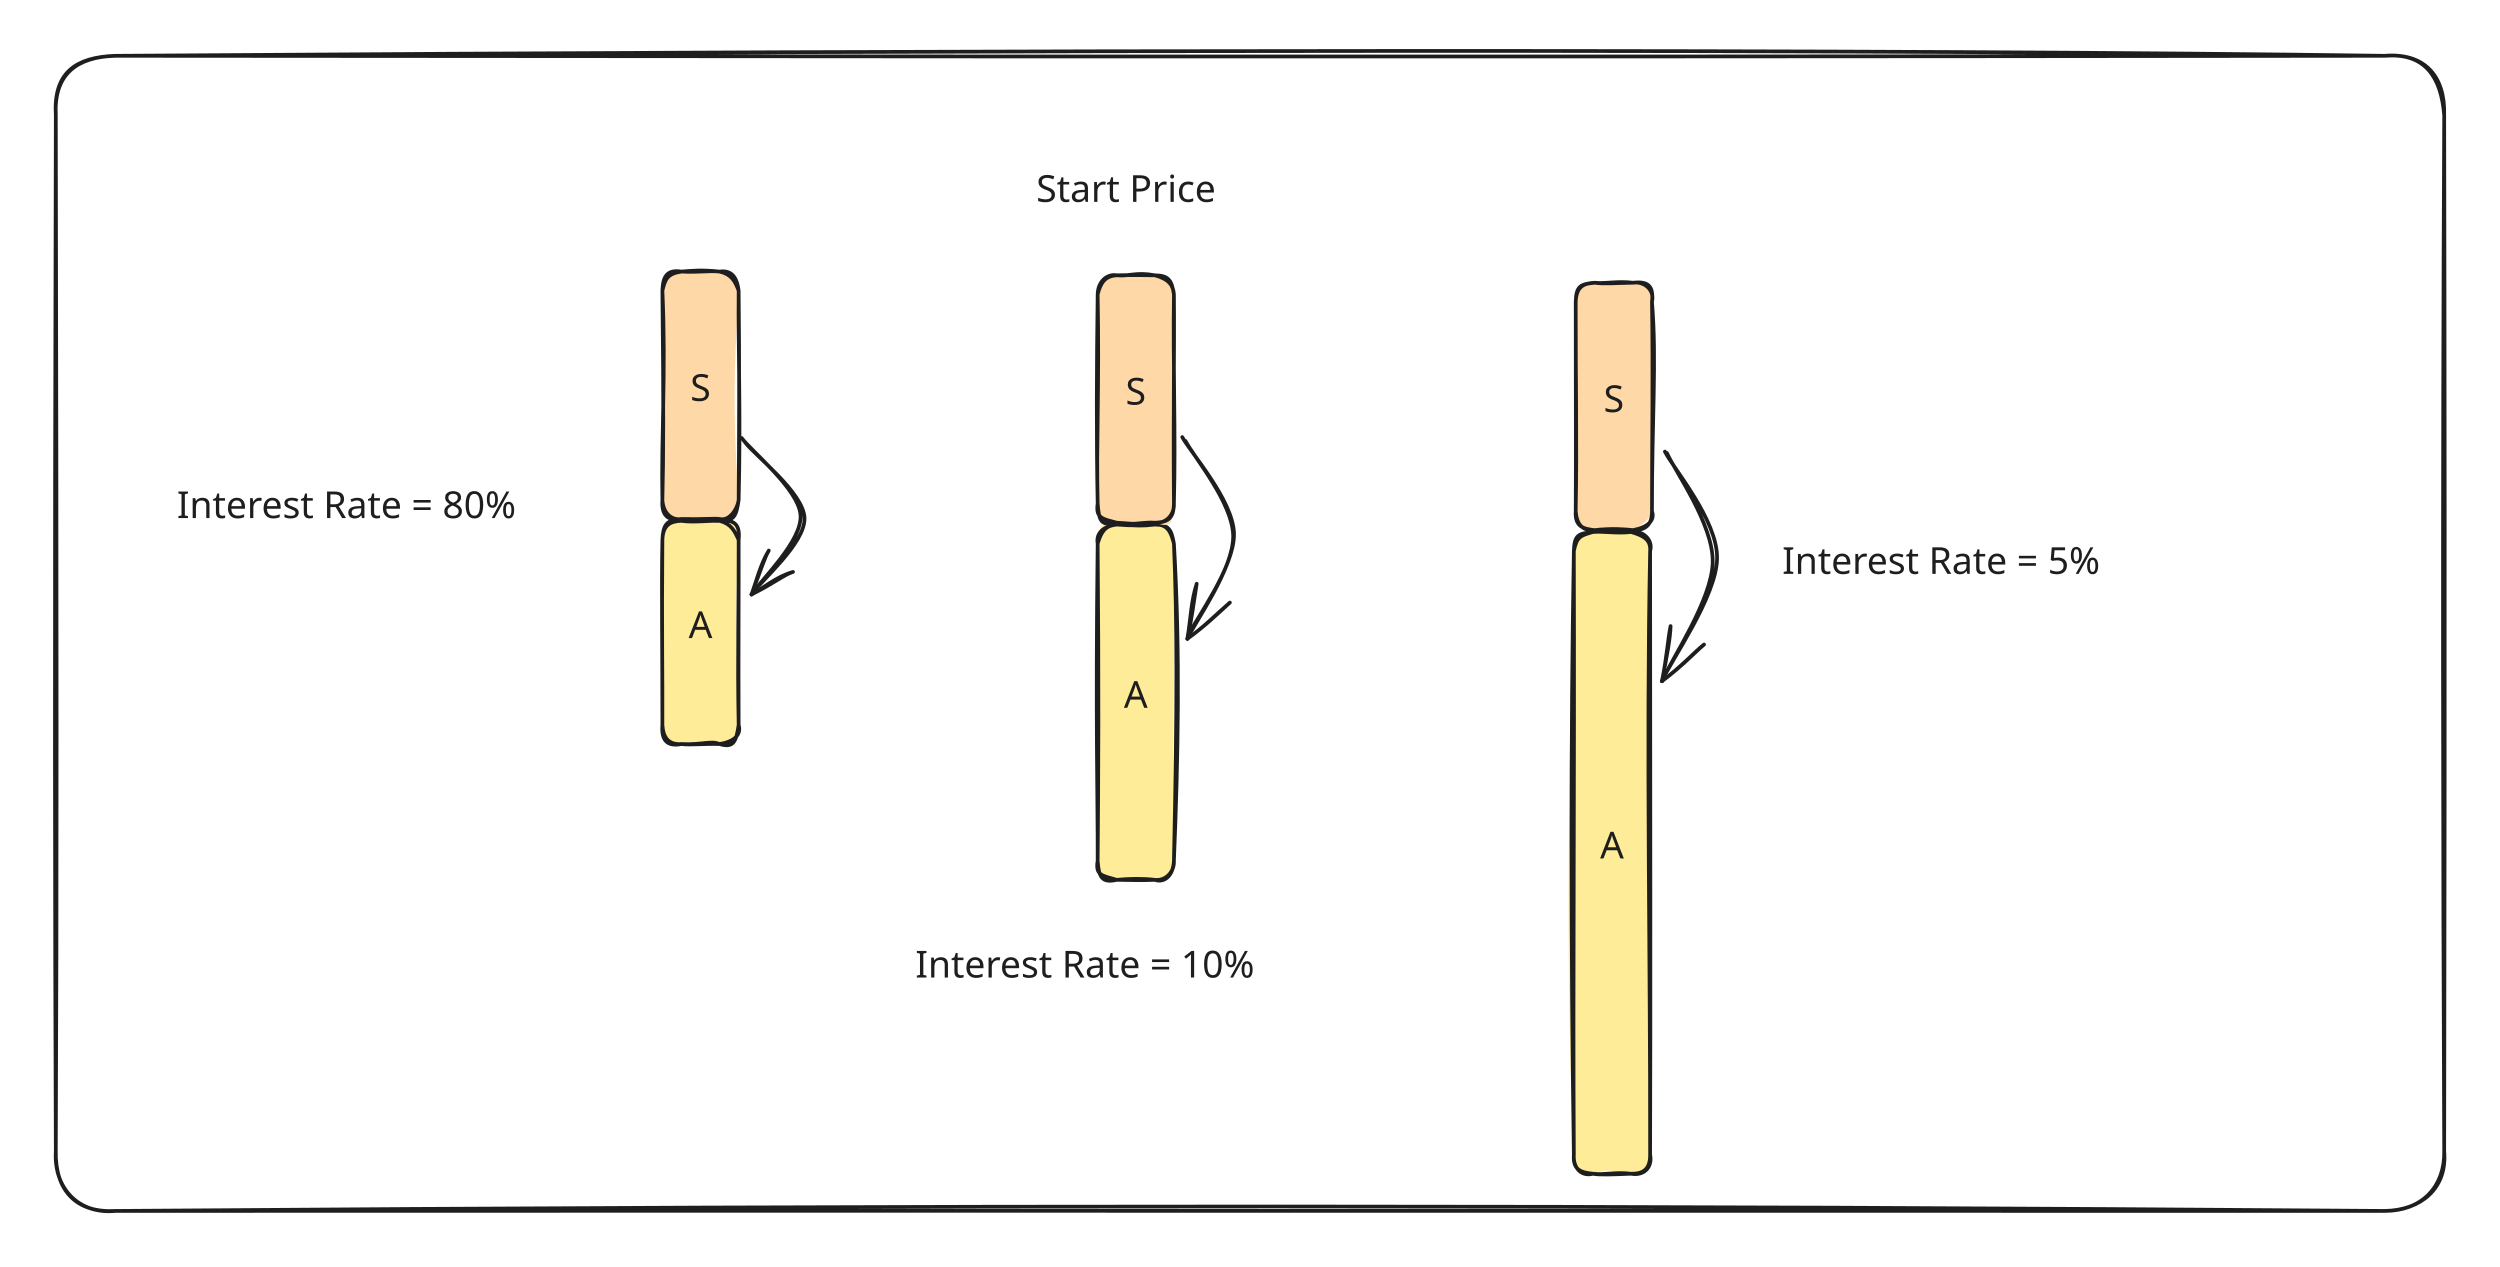
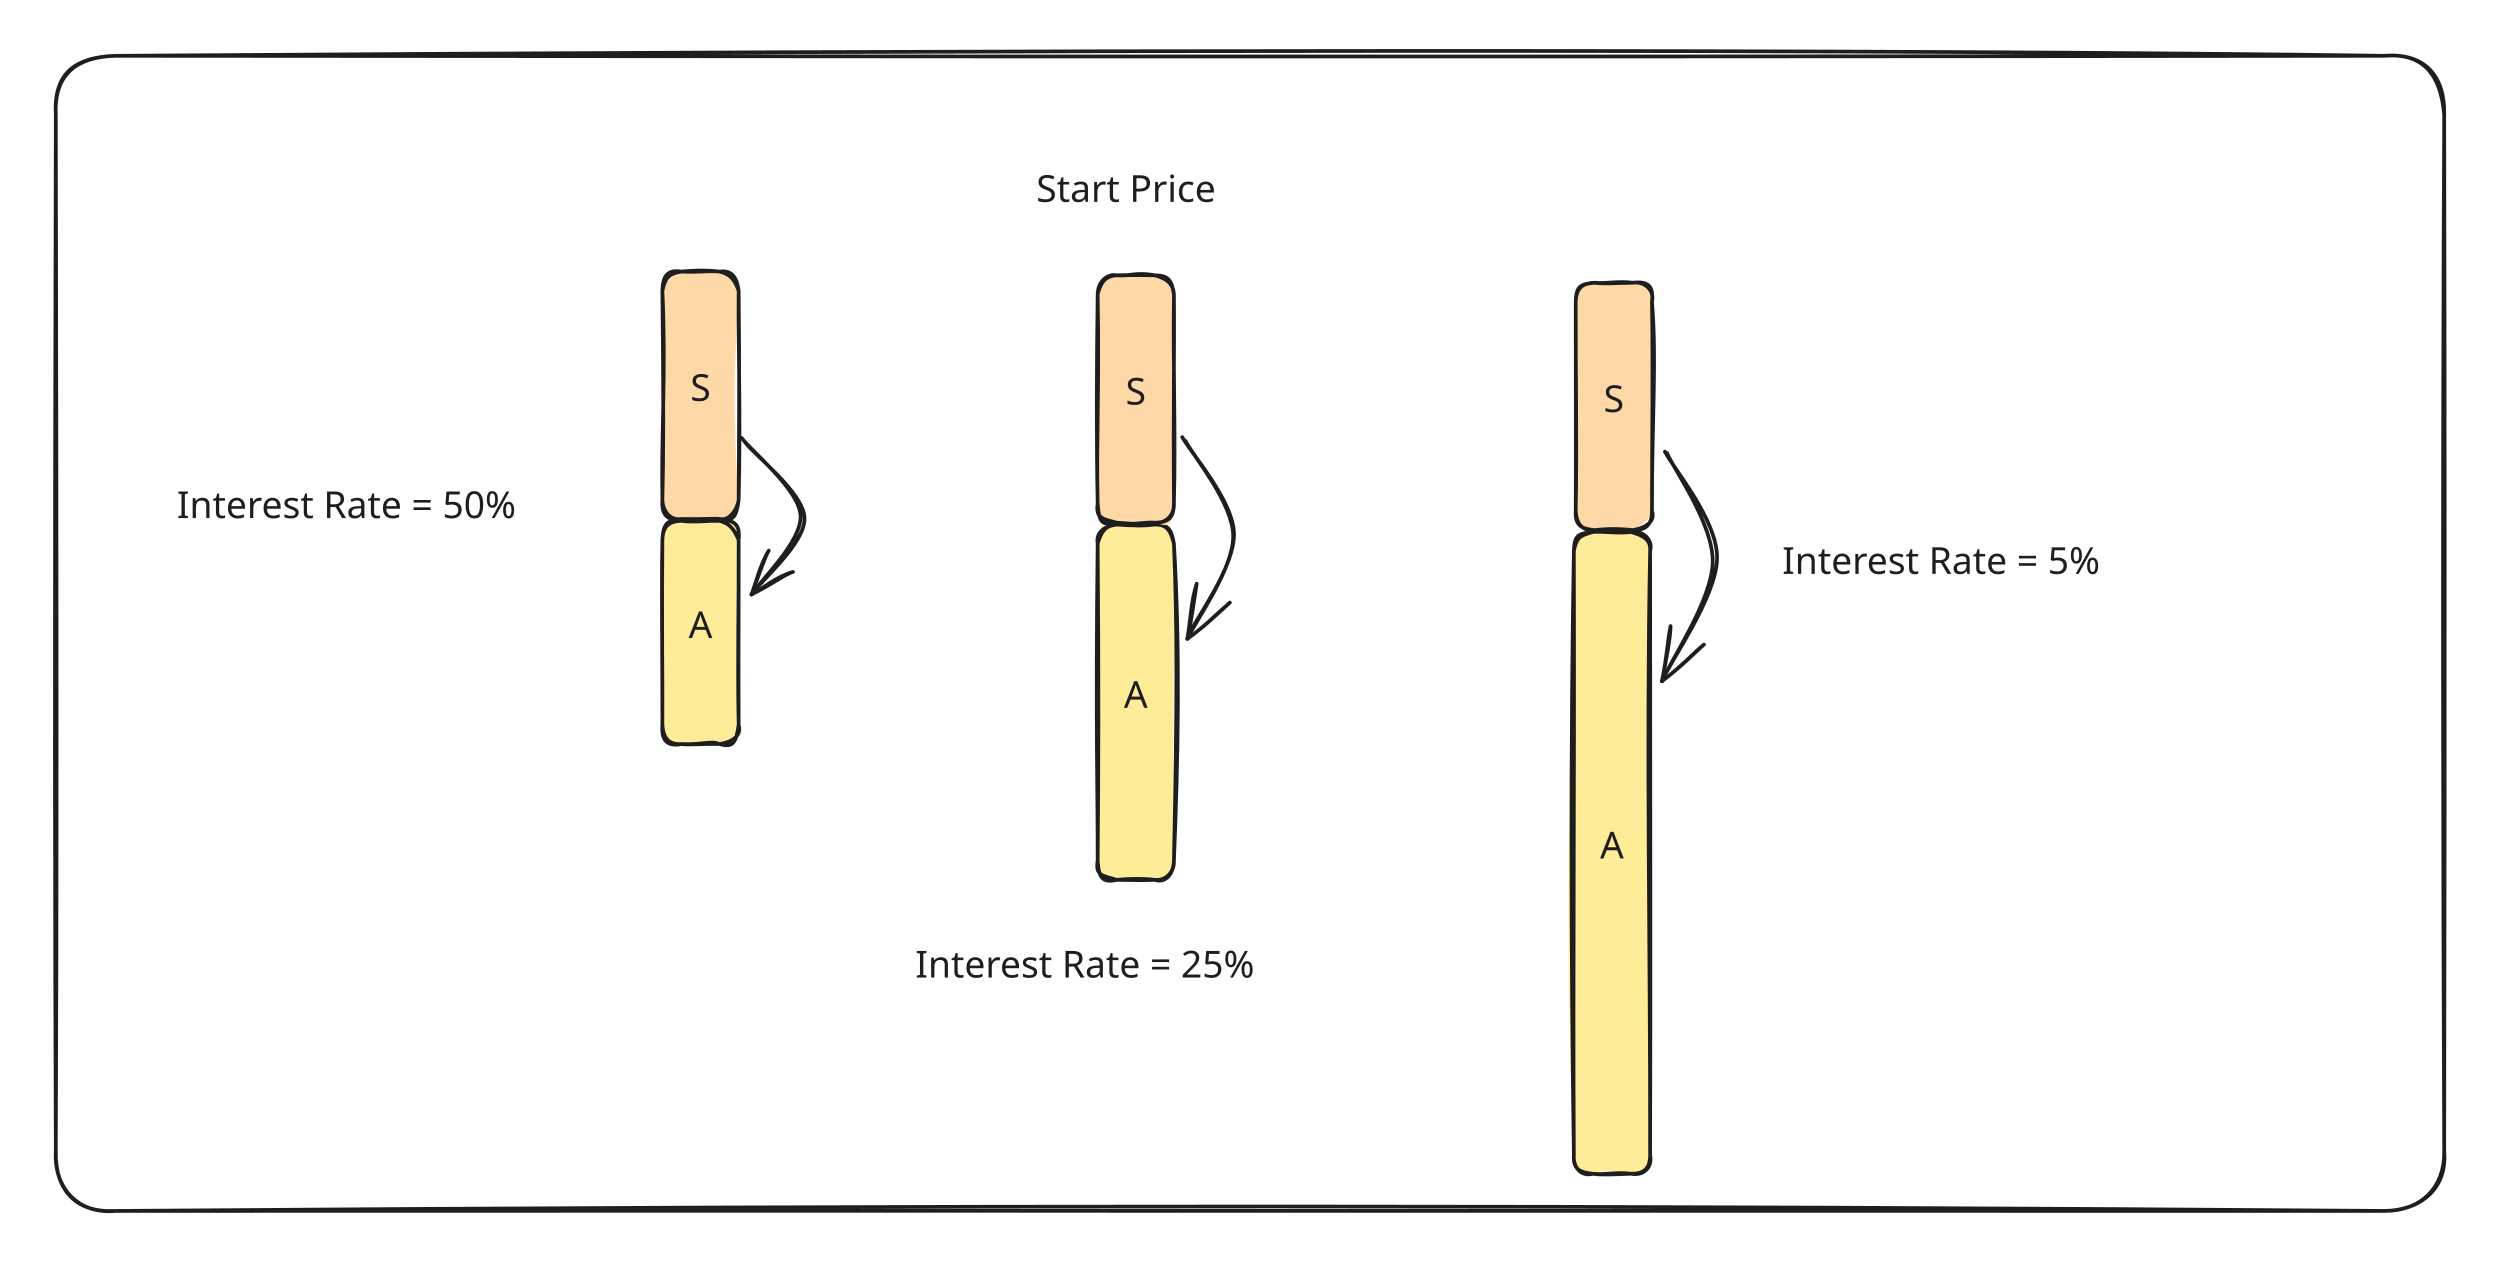
<svg xmlns="http://www.w3.org/2000/svg" version="1.1" viewBox="0 0 1344 681" width="2688" height="1362">
  
-   eyJ2ZXJzaW9uIjoiMSIsImVuY29kaW5nIjoiYnN0cmluZyIsImNvbXByZXNzZWQiOnRydWUsImVuY29kZWQiOiJ4nOVcXFtT4khcdTAwMTR+91dQbO3byPb9MlX7ICiKt1HRYXRry1xuXHUwMDEwIFx1MDAxMlx1MDAxMoZcdTAwMDRcdTAwMDW25r9vJypcdJeEIGTMjE7VjHQ69OmT853vXFw6899OLpd3x309/zmX10dccs00mlx1MDAwM+0p/8lcdTAwMWJ/1Fx1MDAwN45hW+pcdTAwMTLyPzv2cNDwZ3ZcXLfvfP7rL63fL7Rccrdu291Cw+4936abek+3XFxHTfxHfc7l/vP/XHUwMDBlLTTQXHUwMDFirma1Td2/wb9cdTAwMTSshVx1MDAxOZhcdTAwMWY9ty1/XVxiOSdcYlx1MDAxM8KmM1xmZ1+t5+pNdbmlmY5cdTAwMWVcXPGG8qPJV3FeuahcdTAwMWSfVmtcdTAwMTd87+Z79aRdXHKWbVx1MDAxOaZZdcemL5Zjq91cdTAwMDfXXHUwMDFjd2B39ZrRdDuvKlxijUfdNbCH7Y6lO9724XTU7mtccsNcdTAwMWR7YyDY3rNcdTAwMGU+54KRkfokXHUwMDEwKDAmpVx1MDAxNJBcdEkonl717sdcdTAwMTjPSVKyTXvgSfJcdTAwMDfUvT+BLHWt0W0rgaxmMKfV0lx1MDAxYlJcdTAwMDZznl72R1x1MDAwMmE7utHuuJ6sXHUwMDEyXHUwMDE2QPgntLTuq1x1MDAxY2KBXHUwMDA14FxmXHUwMDA1T8RbsF9p+o//30DRXHUwMDAzradXvFusoWmGtWU1X7T1aiaBoeCXkVx1MDAxZsGOvPlcdTAwMDfzXHUwMDA2XHUwMDE2NrJcdTAwMTlDc/WRO91qyCqARi84LWKt3SxcdTAwMWV3+cl3SqmTn8778Wn51z7fLI5Ov12OXHUwMDFljlx1MDAwZvSJPSpcdTAwMTb1Rm3SuZ5d5XV9bTCwn0Lf+/JboJZhv6k9XHUwMDFiL+SIcoiB0jkk0+umYXXndWbajW5g7zshgVx1MDAxN4A2s/8wnlx1MDAwNYnEXHUwMDE4oZRJwUViiC1XZrYhhkmBXHUwMDAxXHUwMDBmYlxiMciomIFcdTAwMTiBLFx1MDAxNYhBXFyAUHqrXG6lXCJcdFx1MDAwNFqEXHUwMDFjolx1MDAwYlx1MDAxMFx1MDAxM5JhwFx1MDAwMVx1MDAxNJtDbObCXHUwMDAyluLMXHUwMDEyYEnXMctAKttyq8bEe1x1MDAwNlxizIyWtZ5hjmeeoW+vSoV7+ZmhPdNoe2abbyhR9cGMRbuGXCKt6YSe0WyGaaWh1tFcZktcdTAwMWZUkrCBPTDahqWZ14tiqFx1MDAxZOtHU79YXGI9prrm6N5V/1HFojGe9jidXHUwMDFmXHJBXHUwMDEySlx1MDAwNDBcdOxlXHUwMDE1Js87XHUwMDE31dM6169L1UvUPqnQs332mHFMxtKews2GmGxcbk0kpD2MV9BcdTAwMWXCXHUwMDFjXGLCQlx1MDAwMP5cdTAwMTVY7/BxNGpcdTAwMWWUT91vh8VcdTAwMWU8rJfLZ1x1MDAxYfxIrId4JMRcdTAwMDTnkmNcdTAwMGWT095ybWZcdTAwMWJimFx1MDAxNoDwaY9QhOUsxFx1MDAxME0nsoSoXHUwMDAwqU97hFx1MDAxM4jgXHUwMDEyxC2ynmRcdTAwMDJcdTAwMDBCP1x1MDAxMOdVU+K8XHUwMDE1VDDPedXtcl5cdTAwMTRcdTAwMTZcdJPzo1MsUqLUL1x1MDAwNVx1MDAwZVS3XG6Lk6bk8qAoR7R098Vt91x1MDAxYXdMr2VcdTAwMWKLXFzwOLojZE6S9bCoS72ht5ZgUcWggqtVlYljXHUwMDAylc9LXHUwMDAyRqScXHUwMDA2lVxigS3w3S9cdTAwMDNHV1x1MDAxYri5i4HR0COAaeotN1x1MDAwNpau3Y/C5IzQXHUwMDBiXHUwMDAwXFy2cOrhZ7imModHolx1MDAxMlx1MDAxNcJcdTAwMDBKXnTpPTbv+ePVU9uYtNxdXHUwMDEzlvaLw1a24VxiXHUwMDAxZ7FVXHUwMDE3PidKelVcdTAwMTdMXHUwMDE2c0DEXHUwMDE1XHUwMDFicrGNXHUwMDFj8CdcdTAwMDac182hM+ZXY1Z0TFTbI+ykj2tJXHUwMDAzzrF9f3avma2H3lx1MDAxMFx1MDAwZnojdFMuXHUwMDE5R1tcdTAwMGI4XHUwMDExUNpMO+DEXHUwMDFjRYFcblx1MDAxMoyJoJKTxKhars2Mo0qCuEKLTFx1MDAwN1VvLbQojiGMhFx1MDAxZclvz3JpXHUwMDE1WlYwwHtcdTAwMTZaXGJcdTAwMTbzo1NQcohcdTAwMTBW5po8XHUwMDBivC3x0vjyfnh/wE9cdTAwMWbHplx1MDAxMNqofZN1UPK40Fx1MDAxM4FN08BtVlogx1xuvoKTX6vBYJBiY6JJq0Q6t99cdTAwMGWPJ71OR7eywXzqeYdcbolplVpkZFx1MDAxM09cdTAwMTBFXHUwMDAzmIPkxczlysw4xiSKLbWkRHxvKrVQjoVyXHUwMDA0YHOEvZ321rXKXHKTu5Rob1x1MDAwNVx1MDAxYqRcXGuJpz1cdTAwMWHZX6CMe1xyhjXaXHUwMDBiN9ewq3UnhLjDif30WJelR3CfbURSXHUwMDExn9/BOUlS7KojsIr0oEBcdTAwMTJcdTAwMDGKfq3+wtnV9fjk3GWjO16/xfZcdTAwMWQ+QqfDpKR3eFmpXHUwMDFjnra7d7tf9CN4fTsu4yHeXn9BPXBcdTAwMTlcdTAwMDZbKumeiEz3XGJCXlx1MDAwYpclr6EsV2amIcZAXFyyh7ko0FRA9sZ0zzu7gij4SEXNtNK9XHUwMDE1fJDRdI/5foGtUYKxS075XHUwMDEw31x1MDAxOfyMsVx0KFx1MDAwZlx1MDAxZqjZyHgkXHUwMDFhz3tw41xuzDaTPYVcYlx1MDAwNlx0gVuIRH9cIu19LU2cc17WXHUwMDFmxjVcZlx1MDAxYupcdKNiPXGu91x1MDAxYtBcdTAwMWWSMFxuYVx1MDAxMqjMXHUwMDAyXHSQnPaWKzPTXGJjXHUwMDAwxqZ66USWb0r1VEwpXHUwMDA1XHUwMDAz4iOVONPK9VZwwTv11TmJPj0tJedcYlOZnO/6V7aN21x1MDAxY7lcdTAwMDe3XHUwMDE198vuvlE6ftKyjUZcdTAwMTXSxeV5MJ2+OkI4XHUwMDE03MZcIlx1MDAxMFx0qELh9406McNone7XZlxirHhA01x1MDAxZDd3pcTI/Z1cdTAwMTPgz5/bUo9cdTAwMTVgXHUwMDFiaHym5iVwpNFoxEBQhtc45Fx1MDAxMlx1MDAxZipkXHUwMDEyjCy0PZ9cZsVG4aY70Cynr1xylIkvQlx1MDAxMC/J+kLH3F/wp1JERT84nUY6Wlx1MDAxZGLG9qRcdTAwMTlcZiUra6DS8Y6MXHUwMDE0XHKraVjtWcFe3sVJwlg+jlx1MDAxYkNPyl1QXHUwMDAwTNFcdTAwMDVBKrqQUEJEXHUwMDE4XHLNa2t9b7dcdTAwMDVlvVx1MDAwMECBIaCEXHROXHUwMDE3tq9bzdVixSePIbFAXHUwMDAxMVx1MDAxNU5cdIpUWOmdXHUwMDE4XZSJr5bJ1Fx1MDAxY7dk93qGq7R/YVx1MDAxYpY7r2VfnXtcdTAwMWWkO7q2YFx1MDAwMmpP4Wvz2O973zibTVx1MDAwNL/lXHUwMDAyfPhcdTAwMWamv//7aenswKa9XHUwMDFmXHUwMDAyV82n4emCXHUwMDA003fC/67txXD0uVmEOVx1MDAwMoSscTgo/iBxJt2YYIFcdTAwMDLSdmMhTVx1MDAwNplzKIGa9kXVIGJcdTAwMTSk0lx1MDAxN93UkVx1MDAxMSjf1MxJ6Mjij7TOOjLEsYp1MFVhXHUwMDE3IVwiSMamLoNuyY3Fv1sy48Yg4ypM5ZxcdTAwMTJFRpRcdTAwMGK0IFx1MDAxNPu9/Fhg1N5cdTAwMGZd6cdgeLoy9G05Mlx1MDAxMvnaXHUwMDFixlKl8GyNSkV8lz6TflxmwpB38Vx1MDAxZJnEXHUwMDA1KVx1MDAwNKBQXHUwMDEyTMNJydbdWlx1MDAxMNiEXHUwMDFhYbhcdTAwMDCgWlpcdMCUy1xivXP46uWISlmJwNuoV2zdy3kt6zeVMVx1MDAxMnq5+GbyrJfDXHUwMDA0qYCIXHUwMDAwybCEXGaI0KzEgVFcIi9cdTAwMTd/sGtWKKiEgoxSilx1MDAxMVx1MDAwM1x1MDAxOFx1MDAwN8H4XHUwMDA3cXNyzrpX3b47XHUwMDEz7S2iY00vXHUwMDE4WVwi4pFcdTAwMWRcdTAwMTFcdTAwMDRcdTAwMTCQKr6WybNSx0G8fFF/QFx1MDAwZrJ+2Vx1MDAxYYpcdTAwMGJs3t5l21xycoRiSkSUbVawjSxcdTAwMTFBXFzwkipJoVxu3lx1MDAwNE9ULmJcdTAwMWNhSOE2Tr9tcDZH2cOb8tKtVIvge1eL4LarRVHAXHUwMDE0MOb9RKgsXHUwMDE24DVey9/fn9S+kr3iuHFtlI/qo31S7Fx1MDAxZWRcdTAwMWKYXHUwMDEwXG5cdTAwMTFXvE3ppShcdTAwMDRYQfhccklcdTAwMTVcYnHKl4QqS5DJMFS5XHUwMDA1f99Tc1x1MDAwMOGf10mZXHUwMDA3XHUwMDA2fWdg0i3jcsU5gkhsXHUwMDEyRjmVeI3/lebivmXVa1Lr3tyPtYPK5Ih/O874+TlcdTAwMTXCXHUwMDE1qFx1MDAwN03JVEhcdTAwMTI+LDj2XVdqmVx1MDAwM1xm/2clU0CyUP/itbVcIlx1MDAxMVZcdH4qqUKCw1x1MDAwM1E4XHUwMDE1ymtcdTAwMTPBwPpvXHUwMDFi7bxEinmt36+66iunoqmtXHUwMDE5zVx1MDAxN/xcdTAwMDZfk3809KdivHp3Xvbg2Zju7/XHzo//XHUwMDAx+m9cdTAwMWbBIn0=
+   eyJ2ZXJzaW9uIjoiMSIsImVuY29kaW5nIjoiYnN0cmluZyIsImNvbXByZXNzZWQiOnRydWUsImVuY29kZWQiOiJ4nOVcXGtT4khcdTAwMTf+7q+geGu/jWzfL1P1flx1MDAxMFx1MDAxNMXbqOgwurVlXHUwMDA1XGJcdTAwMTBcdFx0S1x1MDAwMlx1MDAwMlvz37dcdTAwMTNcdTAwMTlcdTAwMTIuXHRByZhcdTAwMTmdqlx1MDAxOel06NMn5znPuXTm371cXC7vTvp6/nMur49cdTAwMWKaaTRcdTAwMDfac/6TNz7SXHUwMDA3jmFb6lx1MDAxMvI/O/Zw0PBndlxct+98/vNPrd8vtFxyt27b3ULD7r3cppt6T7dcXEdN/Et9zuX+9f9cdTAwMGUtNNBcdTAwMWKuZrVN3b/Bv1x1MDAxNKyFXHUwMDE5WFx1MDAxZb20LX9dXGI5J1xiXHUwMDEzwuYzXGbnUK3n6k11uaWZjlx1MDAxZVxc8Yby4+lXcVm5qp2eV2tX/ODun+pZu1x1MDAxYSzbMkyz6k5MXyzHVrtcdTAwMGauOe7A7uo1o+l2fqggNFx1MDAxZXXXwFx1MDAxZbY7lu5424fzUbuvNVxmd+KNgWB7Lzr4nFx1MDAwYkbG6pNAoMCYlFJAJiSheH7Vu1x1MDAxZmO8JEnJNu2BJ8n/oO79XHRkqWuNbltcdGQ1gzmtlt6QMpjzPNtcdTAwMWZcdITt6Ea743qySlhcdTAwMDDhn9DSuq9yiFx1MDAwNVx1MDAxNoAzXHUwMDE0PFx1MDAxMW/BfqXpP/6/XHUwMDAzRVx1MDAwZrSeXvFusYamXHUwMDE51pbVnGnrh5lcdTAwMDSGgmcj34NcdTAwMWR584+WXHIsbGRcdTAwMGKG5upjd77VkFVcdTAwMDCNXnFaxFq7WTzt8rN/KKVOfj7v+6f1X/tyszg5/3Y9fjo90qf2uFjUXHUwMDFitWnndnGVXHUwMDFm62uDgf1cdTAwMWP63tlvgVqG/ab2YryQI8ohXHUwMDA2SueQzK+bhtVd1plpN7qBve+FXHUwMDA0Xlx1MDAwMdrC/sN4XHUwMDE2JFx1MDAxMmOEUiZcdTAwMDVcdTAwMTeJIbZemdmGXHUwMDE4Jlx1MDAwNVx1MDAwNjyIIcQgo2JcdTAwMDFiXHUwMDA0slQgXHUwMDA2cVx1MDAwMULprSqUiiRcdTAwMTBoXHUwMDE1coiuQExIhlx1MDAwMVx1MDAwN1C8XHUwMDFkYlx1MDAwYlx1MDAxN1awXHUwMDE0Z5ZcdTAwMDBLuo1ZXHUwMDA2UtmWWzWm3jNAYGG0rPVcZnOy8FxmfXtVKjzIL1xmXHUwMDFkmEbbM9t8Q4mqXHUwMDBmXHUwMDE2LNo1XHUwMDE0ac0n9IxmM0wrXHK1jmZY+qCShFxy7IHRNizNvF1cdTAwMTVD7Vg/mfvFQugx1TVH9676jypcdTAwMTaN8bTH6fJoXGKSUFwigElgL5swedm5qp7XuX5bql6j9lmFXlx1MDAxY7JRxjFcdTAwMTlLe1xuN2/EZFNoXCIh7WG8gfZcdTAwMTDmQFx1MDAxMFx1MDAxNlx1MDAwMvCvwHrHo/G4eVQ+d79cdTAwMWRcdTAwMTd78LheLl9o8COxXHUwMDFl4pFcdTAwMTBcdTAwMTOcS445TE5767WZbYhhWlx1MDAwMMKnPUJcdTAwMTGWi1x1MDAxMEM0nchcdTAwMTKiXHUwMDAypD7tXHUwMDExTiCCa1x1MDAxMLfKepJcdFx1MDAwMFxi/UCcV02J8zZQwTLnVXfLeVFYJEwuj86xSIlSv1x1MDAxNDhQ3SYsTpuSy6OiXHUwMDFj09LDXHUwMDE3t91rPDC9lm0scsHj6I6QJUm2w6Iu9YbeWoNFXHUwMDE1g1xurlZVJo5cdFQ+L1x0XHUwMDE4kXJcdTAwMWFUXCJcdTAwMDR2wHe/XGZcdTAwMWNdbeDmrlx1MDAwNkZDj1x1MDAwMKapt9xcdTAwMThYunY/XG6TXHUwMDBiQq9cdTAwMDBw3cKph5/hmspcdTAwMTJcdTAwMWWJSlRcYlx1MDAwMyh50aU3aj7y0c1z25i23H1cdTAwMTOWXHUwMDBli8NWtuFcYlx1MDAwMWexVVx1MDAxN74kSnpVXHUwMDE3TFZzQMRcdTAwMTVcdTAwMWJysYtcdTAwMWPwJ1x1MDAwNpy3zaEz4TdcdTAwMTNWdExUOyDsrI9rSVx1MDAwM86J/XjxqJmtp95cdTAwMTBcdTAwMGZ6Y3RXLlx1MDAxOSc7XHUwMDBiOFx1MDAxMVDaTDvgxFx1MDAxY0WBXG5cdTAwMTKMiaCSk8SoWq/NjKNKgrhCi0xcdTAwMDdVry20KI4hjIRcdTAwMWXJb89yaVx1MDAxNVo2MMB7XHUwMDE2WlxiXHUwMDE2y6NzUHKIXHUwMDEwVuaaPFx1MDAwYrwv8dLk+nH4eMTPR1x1MDAxM1NcYm3cvss6KHlcXOiJwFvTwF1WWiDHXG6+gpNfq8FgkGJjqkmrRDr3345Pp71OR7eywXzqeYdcbolplVpkZFx1MDAxM09cdTAwMTBFXHUwMDAzmIPkxcz1ysw4xiSKLbWkRHyvKrVQjoVyXHUwMDA04O1cYns97W1rlW9M7lKivVxybJByrSWe9mhkf4Ey7jVcdTAwMTi2aC/c3cKu1p1cdTAwMTLiXHUwMDBlp/bzqC5LI/CYbURSXHUwMDExn9/BJUlS7KojsIn0oEBcdTAwMTJcdTAwMDGKfq3+wsXN7eTs0mXjXHUwMDA3Xr/H9lx1MDAwMz5B58OkpHd8XalcdTAwMWOft7tcdTAwMGb7X/RcdTAwMTN4ez8p4yHeXX9BPXBcdTAwMTlcdTAwMDZbKumeiEz3XGJCXlx1MDAwYpclr6GsV2amIcZAXFyyh7ko0FRA9sp0zzu7gij4SEXNtNK9XHJ8kNF0j/l+gW1RgrFLTvlcdTAwMTg/XHUwMDE4/IKxKShcdTAwMGafqNnIeCRcdTAwMWHPe/DNXHUwMDE1mF0me1xuXHUwMDExXGZcdTAwMTJcdTAwMDJ3XHUwMDEwif5E2vtamjqXvKw/TWpcdTAwMTg21Fx1MDAxM0bFeuJcXO83oD0kYVx1MDAxNMIkUJlcdTAwMDVcdTAwMTIgOe2tV2amXHUwMDExxlx1MDAwMIxN9dKJLF+V6qmYUlxuXHUwMDA2xEcqcaaV623ggnfqq/PoPlx1MDAxZSZAqkyPJ0/z+je2jdtcdTAwMWO5R/dcdTAwMTX3y/6hUTp91rJcckZcdTAwMTXRxaV5MJ22uoruXHUwMDBi1EMjp1RQXHUwMDE5PstcdTAwMTeLRiSgXG6L3y1cdTAwMDJcdTAwMTVcdTAwMWNcdTAwMTGlLFx1MDAxYVxuXHUwMDAy0kZjxVx1MDAwM53uuLlcdTAwMWIlRu7/OVxu/vi57fVYXHUwMDAxdoHMXHUwMDE3ml5cdTAwMDNNXHUwMDFh/V5cdTAwMDNcdTAwMDaCMrzFgZf4sCGTyGSh7fnEKN5cdTAwMTR6ulx1MDAwM81y+tpAmfgqXHUwMDFl8ZpcZjB05H2GP5UuKirC6TTV0eZwM7Y/zWAocdlcdTAwMDKVjnd8pGhYTcNqL1xuNnsvJ1x0e/k4blxmPSn3QVx1MDAwMTCVXVx1MDAxM6RcIlxyXHQlVC6Dhua1tb6324KyXlx1MDAwMKDAXHUwMDEwUMJcdTAwMDSnK9vXreZmseJcdTAwMTPJkFiggJhcbq1cdTAwMDRFKsT0To+uysQ3y2Rqjluyez3DVdq/slxyy13Wsq/OXHUwMDAzXHUwMDBm0lx1MDAxZF1bMVx1MDAwMbWn8LVl7Pe9b1xczCyC33JcdTAwMDE+/Fx1MDAwZvPf//60dnZg095cdTAwMGaBm+bT8HRBgul74X+39mI4+lxmLcJcdTAwMWNcdTAwMDFCtjgoXHUwMDE0f6g4k25MsEBcdTAwMDFpu7GQJoMsOpRMzXukalx1MDAxMDFcblLpkb7VkVx1MDAxMShf1dhJ6Mjij7cuOjLEMUZcdTAwMTBTXHUwMDE1dlx1MDAxMVwigsRs7jLojtxY/HsmXHUwMDBiblxmMq5iVs4pUWREuUArQrHfy49cdTAwMDVG7f3QjX5cZoanK0PflSMjka/AYSxVOs+2qFrEd+wz6ccgXGZ5XHUwMDE335FJXFyQQlx1MDAwMFxuJcE0nJTs3K1cdTAwMDWBTagphlx1MDAwYlx1MDAwMKqllVx1MDAwMEy5jND7hz+8XHUwMDFjkZxcdTAwMTOBd1G72LmX89rXryppJPRy8Y3lRS+HXHRSXHUwMDAxkZfsY1x0XHUwMDE5XHUwMDEwoVmJXHUwMDAzo0ReLv6Q16JQUFx0XHUwMDA1XHUwMDE5pVx1MDAxNCNcdTAwMDYwXHUwMDBlgvFcdTAwMGbi5uSSdW+6fX8h2ltFx5ZeMLJcXFx1MDAxNN2y9F5cdTAwMDSGTEVcdTAwMTXJXHUwMDBmwzlcdTAwMGXi5av6XHUwMDEzepL169ZQXFxh8/4h226QI1x1MDAxNFMvouxtxdvoelx1MDAxMSxcdTAwMDCirF1QQiSCYo1HXFytXHUwMDE3MY4wpHBcdTAwMTdH4V5fLsKYy59XvF2u1iD6zuWiXHUwMDA1XHUwMDAx0izkXG5cdTAwMTjzsqLCpVx1MDAwNHiLd/RcdTAwMGZcdTAwMGanta/koDhp3Fx1MDAxYeWT+viQXHUwMDE0u0fZRiZUqIgr5ab0hlx1MDAxNFx1MDAwMqwg/O6kioQ45cmQyTBUyVx1MDAwNX/fI3RcdTAwMDDh90Pme1x1MDAwM3PXuNxwqCCaNVx1MDAxOeVU4i3+i5qrx5ZVr0mte/c40Y4q01x1MDAxM/7tNOOH6VRcZlegXHUwMDFlNCVTMUn45ODEd12ppVx1MDAwZTD8P5fMXHUwMDAxyVBoxVlvRVwirDL8VHKFXHUwMDA0J1x0onAqlNcmgoHtXz3am4WKea3fr7rqK+eiqa1cdTAwMTnNXHUwMDE5foOvyY9cZv25XHUwMDE4r9692Vx1MDAxZTxcdTAwMWLT/b1+3/v+XHUwMDFmMldcIp8ifQ==
  <defs>
    <style class="style-fonts">
      @font-face {
        font-family: "Virgil";
        src: url("https://unpkg.com/@excalidraw/excalidraw@undefined/dist/excalidraw-assets/Virgil.woff2");
      }
      @font-face {
        font-family: "Cascadia";
        src: url("https://unpkg.com/@excalidraw/excalidraw@undefined/dist/excalidraw-assets/Cascadia.woff2");
      }
      @font-face {
        font-family: "Assistant";
        src: url("https://unpkg.com/@excalidraw/excalidraw@undefined/dist/excalidraw-assets/Assistant-Regular.woff2");
      }
    </style>
  </defs>
  <rect x="0" y="0" width="1344" height="681" fill="transparent" />
  <g stroke-linecap="round" transform="translate(590.1 282) rotate(0 20.5 95.5)">
    <path d="M10.25 0 C15.07 -0.33, 26.24 0.15, 30.75 0 C34.54 -1.47, 42.29 3.97, 41 10.25 C42.09 52.19, 39.96 94.77, 41 180.75 C43.35 188.77, 36.12 192.81, 30.75 191 C28.6 193.19, 21.55 190.51, 10.25 191 C0.92 190.37, 2.57 186.51, 0 180.75 C1.1 140.29, -2.03 96.47, 0 10.25 C0.78 2.51, -0.18 -1.13, 10.25 0" stroke="none" stroke-width="0" fill="#ffec99" />
    <path d="M10.25 0 C13.36 -1.13, 17.77 1.68, 30.75 0 M10.25 0 C17.45 0.67, 26.76 0.57, 30.75 0 M30.75 0 C37.41 -0.22, 39.32 3.62, 41 10.25 M30.75 0 C38.1 0.14, 39.6 2.34, 41 10.25 M41 10.25 C44.45 69.14, 43.23 126.35, 41 180.75 M41 10.25 C42.73 52.82, 42.82 95.22, 41 180.75 M41 180.75 C40.6 189.06, 35.68 192.77, 30.75 191 M41 180.75 C41.34 186.55, 36.75 191.67, 30.75 191 M30.75 191 C24.55 191.27, 20 191.2, 10.25 191 M30.75 191 C24.21 190.21, 16.65 190.37, 10.25 191 M10.25 191 C2.24 192.85, 0.63 189.57, 0 180.75 M10.25 191 C2.92 188.76, -1.4 188.88, 0 180.75 M0 180.75 C0.1 145.17, -1.18 110.76, 0 10.25 M0 180.75 C0.4 134.93, 0.66 88.6, 0 10.25 M0 10.25 C-0.97 4.79, 2.84 0.93, 10.25 0 M0 10.25 C1.79 4.34, 3.77 0.49, 10.25 0" stroke="#1e1e1e" stroke-width="2" fill="none" />
  </g>
  <g transform="translate(604.04 365) rotate(0 6.56 12.5)">
    <text x="6.56" y="0" font-family="Virgil, Segoe UI Emoji" font-size="20px" fill="#1e1e1e" text-anchor="middle" style="white-space: pre;" direction="ltr" dominant-baseline="text-before-edge">A</text>
  </g>
  <g stroke-linecap="round" transform="translate(590.1 148) rotate(0 20.5 66.5)">
    <path d="M10.25 0 C13.32 -1.52, 23.79 0.5, 30.75 0 C35.94 0.76, 41.4 3.87, 41 10.25 C42.4 40.75, 38.6 70.68, 41 122.75 C39.87 132.68, 40.36 136.36, 30.75 133 C21.02 132.29, 18.85 131.85, 10.25 133 C1.31 131.4, -3.21 129.32, 0 122.75 C2.69 85.9, -1.68 49.74, 0 10.25 C2.39 1.01, 1.28 -0.42, 10.25 0" stroke="none" stroke-width="0" fill="#ffd8a8" />
    <path d="M10.25 0 C16.96 0.73, 20.24 -1.94, 30.75 0 M10.25 0 C17.76 -0.23, 24.6 -0.02, 30.75 0 M30.75 0 C38.03 0.12, 39.79 2.48, 41 10.25 M30.75 0 C38.56 2.11, 40.64 5.58, 41 10.25 M41 10.25 C40.41 48.45, 42.01 84.22, 41 122.75 M41 10.25 C41.33 40.44, 40.57 70.03, 41 122.75 M41 122.75 C41.3 128.68, 36.86 133.58, 30.75 133 M41 122.75 C40.87 129.27, 39.19 132.81, 30.75 133 M30.75 133 C25.6 132.47, 18.31 134.55, 10.25 133 M30.75 133 C25.66 133.79, 22.06 133.86, 10.25 133 M10.25 133 C2.98 131.05, -1.21 130.71, 0 122.75 M10.25 133 C1.25 135.11, 0.78 131.5, 0 122.75 M0 122.75 C-0.81 91.23, 0.95 60.66, 0 10.25 M0 122.75 C-0.71 86.93, -0.52 50.2, 0 10.25 M0 10.25 C1.56 4.22, 3.73 0.42, 10.25 0 M0 10.25 C0.12 3.26, 5.17 -0.92, 10.25 0" stroke="#1e1e1e" stroke-width="2" fill="none" />
  </g>
  <g transform="translate(604.52 202) rotate(0 6.08 12.5)">
    <text x="6.08" y="0" font-family="Virgil, Segoe UI Emoji" font-size="20px" fill="#1e1e1e" text-anchor="middle" style="white-space: pre;" direction="ltr" dominant-baseline="text-before-edge">S</text>
  </g>
  <g transform="translate(557.1 93) rotate(0 56.94 12.5)">
    <text x="0" y="0" font-family="Virgil, Segoe UI Emoji" font-size="20px" fill="#1e1e1e" text-anchor="start" style="white-space: pre;" direction="ltr" dominant-baseline="text-before-edge">Start Price</text>
  </g>
  <g stroke-linecap="round" transform="translate(846.1 286) rotate(0 20.5 172.5)">
    <path d="M10.25 0 C17.12 0.37, 21.75 -1.76, 30.75 0 C35.38 2.35, 42.19 1.96, 41 10.25 C41.66 126.24, 41.05 238.83, 41 334.75 C40.23 339.09, 36.95 347.57, 30.75 345 C22 344.57, 20.38 341.45, 10.25 345 C1.46 345.78, -0.9 337.99, 0 334.75 C-4.16 247.26, -3.41 158.76, 0 10.25 C-1.31 4.43, 3.92 -2.2, 10.25 0" stroke="none" stroke-width="0" fill="#ffec99" />
    <path d="M10.25 0 C15.79 -0.24, 18.67 -1.74, 30.75 0 M10.25 0 C16 -0.48, 23.39 0.91, 30.75 0 M30.75 0 C37.27 1.88, 41.51 4.08, 41 10.25 M30.75 0 C36.82 -1.11, 42.83 4.15, 41 10.25 M41 10.25 C38.84 119.4, 41.17 227.77, 41 334.75 M41 10.25 C41.08 136.6, 41.29 262.45, 41 334.75 M41 334.75 C42.4 341.41, 37.71 346.32, 30.75 345 M41 334.75 C41.07 342.88, 36.97 345.14, 30.75 345 M30.75 345 C21.73 343.93, 17.14 345.74, 10.25 345 M30.75 345 C21.96 345.37, 13.44 345.72, 10.25 345 M10.25 345 C4.1 346.66, -0.49 341.96, 0 334.75 M10.25 345 C3.64 344.31, -0.61 342.92, 0 334.75 M0 334.75 C-0.57 238.5, 0.4 143.19, 0 10.25 M0 334.75 C-1.65 222.53, -1.72 109.97, 0 10.25 M0 10.25 C1.53 2.62, 3.39 1.93, 10.25 0 M0 10.25 C0.28 1.47, 2.48 0.83, 10.25 0" stroke="#1e1e1e" stroke-width="2" fill="none" />
  </g>
  <g transform="translate(860.04 446) rotate(0 6.56 12.5)">
    <text x="6.56" y="0" font-family="Virgil, Segoe UI Emoji" font-size="20px" fill="#1e1e1e" text-anchor="middle" style="white-space: pre;" direction="ltr" dominant-baseline="text-before-edge">A</text>
  </g>
  <g stroke-linecap="round" transform="translate(847.1 152) rotate(0 20.5 66.5)">
    <path d="M10.25 0 C14.45 2.52, 24.25 -1.29, 30.75 0 C39.39 -1.13, 44.1 6.2, 41 10.25 C41.3 52, 41.44 101.31, 41 122.75 C39.92 127.47, 35.99 129.79, 30.75 133 C22.79 133.43, 17.85 129.06, 10.25 133 C2.29 135.39, -2.4 127.45, 0 122.75 C-0.73 91.34, 1.09 55.69, 0 10.25 C1.41 0.84, 0.1 0.55, 10.25 0" stroke="none" stroke-width="0" fill="#ffd8a8" />
    <path d="M10.25 0 C16.43 0.62, 22.32 -1.04, 30.75 0 M10.25 0 C15.28 0.75, 20.89 0.14, 30.75 0 M30.75 0 C36.92 -0.96, 42.59 4.06, 41 10.25 M30.75 0 C38.44 -0.88, 42.08 1.26, 41 10.25 M41 10.25 C43.61 42.07, 40.93 72.57, 41 122.75 M41 10.25 C41.63 47.18, 41 84.94, 41 122.75 M41 122.75 C41.06 130.71, 37.05 133.12, 30.75 133 M41 122.75 C42.77 127.74, 38.76 131.52, 30.75 133 M30.75 133 C27.79 132.63, 18.91 131.85, 10.25 133 M30.75 133 C23.78 134.02, 15.89 133.38, 10.25 133 M10.25 133 C3.61 132.4, -0.53 130.75, 0 122.75 M10.25 133 C3.29 133.56, 0.47 129.56, 0 122.75 M0 122.75 C0.16 96, 0.03 66.44, 0 10.25 M0 122.75 C0.71 86.22, -0.07 51.44, 0 10.25 M0 10.25 C0.24 1.72, 2.6 0.72, 10.25 0 M0 10.25 C0.35 2.37, 3.9 0.26, 10.25 0" stroke="#1e1e1e" stroke-width="2" fill="none" />
  </g>
  <g transform="translate(861.52 206) rotate(0 6.08 12.5)">
    <text x="6.08" y="0" font-family="Virgil, Segoe UI Emoji" font-size="20px" fill="#1e1e1e" text-anchor="middle" style="white-space: pre;" direction="ltr" dominant-baseline="text-before-edge">S</text>
  </g>
  <g stroke-linecap="round" transform="translate(356.1 280) rotate(0 20.5 60)">
    <path d="M10.25 0 C19.55 -0.98, 28.32 2.93, 30.75 0 C40.94 1.91, 42.81 2.65, 41 10.25 C39.61 31.1, 39.09 52.97, 41 109.75 C40.74 117.29, 34.19 118.04, 30.75 120 C23.03 122.02, 15.16 117.5, 10.25 120 C2.99 118.96, -2.32 115.27, 0 109.75 C1.16 74.51, -3.56 44.98, 0 10.25 C-0.99 1.39, 3.42 -1.69, 10.25 0" stroke="none" stroke-width="0" fill="#ffec99" />
    <path d="M10.25 0 C15.92 0.97, 25.3 -0.19, 30.75 0 M10.25 0 C18 -0.55, 27.2 0.25, 30.75 0 M30.75 0 C38.33 -0.76, 41.94 1.54, 41 10.25 M30.75 0 C37.13 1.7, 38.81 5.46, 41 10.25 M41 10.25 C41.13 41.45, 40.28 74.29, 41 109.75 M41 10.25 C41.09 39.83, 40.8 68.33, 41 109.75 M41 109.75 C42.54 114.98, 38.61 118.71, 30.75 120 M41 109.75 C39.65 118.71, 38.31 122.28, 30.75 120 M30.75 120 C26.17 117.99, 21.17 120.55, 10.25 120 M30.75 120 C22.99 119.74, 14.78 120.62, 10.25 120 M10.25 120 C3.31 120.49, 0.41 116.56, 0 109.75 M10.25 120 C2.3 121.57, -0.66 117.65, 0 109.75 M0 109.75 C0.03 72.24, -0.54 36.06, 0 10.25 M0 109.75 C0.13 83.01, -0.4 58.33, 0 10.25 M0 10.25 C0.3 2.5, 3.84 0.22, 10.25 0 M0 10.25 C0.29 2.51, 2.34 -1.41, 10.25 0" stroke="#1e1e1e" stroke-width="2" fill="none" />
  </g>
  <g transform="translate(370.04 327.5) rotate(0 6.56 12.5)">
    <text x="6.56" y="0" font-family="Virgil, Segoe UI Emoji" font-size="20px" fill="#1e1e1e" text-anchor="middle" style="white-space: pre;" direction="ltr" dominant-baseline="text-before-edge">A</text>
  </g>
  <g stroke-linecap="round" transform="translate(356.1 146) rotate(0 20.5 66.5)">
    <path d="M10.25 0 C19.12 1.62, 23.08 -1.06, 30.75 0 C35.09 -0.63, 43.57 2.34, 41 10.25 C39.84 38.11, 36.71 62.61, 41 122.75 C41.78 128.68, 33.99 131.87, 30.75 133 C22.82 131.74, 13.41 131.47, 10.25 133 C4.43 133.5, -2.2 130.99, 0 122.75 C0.88 95.04, 1.87 69.68, 0 10.25 C-3.49 1.45, 6 2, 10.25 0" stroke="none" stroke-width="0" fill="#ffd8a8" />
    <path d="M10.25 0 C19.15 0.54, 24.95 -0.63, 30.75 0 M10.25 0 C15.79 -0.45, 21.05 -1.01, 30.75 0 M30.75 0 C37.19 1.48, 39.09 5.19, 41 10.25 M30.75 0 C37.92 -1.03, 40.17 4.08, 41 10.25 M41 10.25 C40.68 43.48, 42.16 76.51, 41 122.75 M41 10.25 C41.47 49.55, 41.21 89.82, 41 122.75 M41 122.75 C39.82 131.44, 38.22 134.98, 30.75 133 M41 122.75 C40.5 127.34, 36.19 134.3, 30.75 133 M30.75 133 C28.19 132.58, 22.69 133.26, 10.25 133 M30.75 133 C25.16 133.36, 19.88 133.11, 10.25 133 M10.25 133 C2.45 134.37, -0.57 130.51, 0 122.75 M10.25 133 C5.21 133.92, 0.35 130.07, 0 122.75 M0 122.75 C-0.72 88.41, 2.01 54.37, 0 10.25 M0 122.75 C0.61 98.07, 0.67 74.41, 0 10.25 M0 10.25 C0.25 2.63, 2.48 -1.23, 10.25 0 M0 10.25 C1.5 4.17, 2.48 1.16, 10.25 0" stroke="#1e1e1e" stroke-width="2" fill="none" />
  </g>
  <g transform="translate(370.52 200) rotate(0 6.08 12.5)">
    <text x="6.08" y="0" font-family="Virgil, Segoe UI Emoji" font-size="20px" fill="#1e1e1e" text-anchor="middle" style="white-space: pre;" direction="ltr" dominant-baseline="text-before-edge">S</text>
  </g>
-   <g transform="translate(95.1 263) rotate(0 111.75 12.5)">
-     <text x="0" y="0" font-family="Virgil, Segoe UI Emoji" font-size="20px" fill="#1e1e1e" text-anchor="start" style="white-space: pre;" direction="ltr" dominant-baseline="text-before-edge">Interest Rate = 80%</text>
+   <g transform="translate(95.1 263) rotate(0 110.28 12.5)">
+     <text x="0" y="0" font-family="Virgil, Segoe UI Emoji" font-size="20px" fill="#1e1e1e" text-anchor="start" style="white-space: pre;" direction="ltr" dominant-baseline="text-before-edge">Interest Rate = 50%</text>
  </g>
  <g stroke-linecap="round">
    <g transform="translate(399.43 236) rotate(0 16 42)">
      <path d="M-0.7 -0.53 C4.31 6.35, 29.94 27.01, 30.93 40.91 C31.92 54.81, 9.66 75.65, 5.23 82.87 M1.13 1.8 C6.42 8.91, 32.5 28.77, 33.08 42.4 C33.66 56.04, 9.4 76.41, 4.59 83.59" stroke="#1e1e1e" stroke-width="2" fill="none" />
    </g>
    <g transform="translate(399.43 236) rotate(0 16 42)">
      <path d="M13.88 59.97 C9.47 66.9, 6.76 77.85, 4.59 83.59 M13.88 59.97 C11.59 63.85, 9.61 70.38, 4.59 83.59" stroke="#1e1e1e" stroke-width="2" fill="none" />
    </g>
    <g transform="translate(399.43 236) rotate(0 16 42)">
      <path d="M26.89 71.46 C17.69 74.06, 10.14 80.73, 4.59 83.59 M26.89 71.46 C21.99 73.01, 17.33 77.17, 4.59 83.59" stroke="#1e1e1e" stroke-width="2" fill="none" />
    </g>
  </g>
  <mask />
  <g stroke-linecap="round">
    <g transform="translate(636.43 236) rotate(0 13 53)">
      <path d="M-0.86 -1.03 C3.69 7.43, 26.47 32.92, 26.97 50.77 C27.46 68.61, 6.34 96.89, 2.1 106.05 M0.89 1.05 C5.4 9.69, 26.36 34.46, 26.53 52.18 C26.7 69.9, 5.98 98.31, 1.92 107.39" stroke="#1e1e1e" stroke-width="2" fill="none" />
    </g>
    <g transform="translate(636.43 236) rotate(0 13 53)">
      <path d="M6.91 77.81 C3.85 87.39, 3.82 95.62, 1.92 107.39 M6.91 77.81 C5.38 87.3, 4.27 96.77, 1.92 107.39" stroke="#1e1e1e" stroke-width="2" fill="none" />
    </g>
    <g transform="translate(636.43 236) rotate(0 13 53)">
      <path d="M24.76 87.94 C16.87 94.66, 12.01 100.14, 1.92 107.39 M24.76 87.94 C17.75 94.31, 11.22 100.7, 1.92 107.39" stroke="#1e1e1e" stroke-width="2" fill="none" />
    </g>
  </g>
  <mask />
  <g stroke-linecap="round">
    <g transform="translate(895.43 242.9881) rotate(0 12 61.50597)">
      <path d="M0.71 0.54 C5.01 10.34, 25.68 38.91, 25.32 59.2 C24.96 79.5, 2.95 111.7, -1.47 122.29 M-0.38 -0.22 C4.36 9.15, 27.94 36.61, 27.68 57.18 C27.41 77.76, 2.75 112.14, -1.96 123.23" stroke="#1e1e1e" stroke-width="2" fill="none" />
    </g>
    <g transform="translate(895.43 242.9881) rotate(0 12 61.50597)">
      <path d="M2.68 93.59 C2.5 100.15, 0.71 109.82, -1.96 123.23 M2.68 93.59 C1.17 100.69, 0.91 108.77, -1.96 123.23" stroke="#1e1e1e" stroke-width="2" fill="none" />
    </g>
    <g transform="translate(895.43 242.9881) rotate(0 12 61.50597)">
      <path d="M20.65 103.51 C15.78 107.61, 9.35 114.72, -1.96 123.23 M20.65 103.51 C14.76 108.19, 10.18 113.89, -1.96 123.23" stroke="#1e1e1e" stroke-width="2" fill="none" />
    </g>
  </g>
  <mask />
-   <g transform="translate(492.1 510) rotate(0 106.81 12.5)">
-     <text x="0" y="0" font-family="Virgil, Segoe UI Emoji" font-size="20px" fill="#1e1e1e" text-anchor="start" style="white-space: pre;" direction="ltr" dominant-baseline="text-before-edge">Interest Rate = 10%</text>
+   <g transform="translate(492.1 510) rotate(0 110.52 12.5)">
+     <text x="0" y="0" font-family="Virgil, Segoe UI Emoji" font-size="20px" fill="#1e1e1e" text-anchor="start" style="white-space: pre;" direction="ltr" dominant-baseline="text-before-edge">Interest Rate = 25%</text>
  </g>
  <g transform="translate(958.1 293) rotate(0 103.4 12.5)">
    <text x="0" y="0" font-family="Virgil, Segoe UI Emoji" font-size="20px" fill="#1e1e1e" text-anchor="start" style="white-space: pre;" direction="ltr" dominant-baseline="text-before-edge">Interest Rate = 5%</text>
  </g>
  <g stroke-linecap="round" transform="translate(30 30) rotate(0 642 310.5)">
    <path d="M32 0 C329.76 0.14, 627.8 0.83, 1252 0 M32 0 C516.31 -3.37, 1000.53 -3.63, 1252 0 M1252 0 C1273.03 -1.74, 1284.66 10.48, 1284 32 M1252 0 C1273.95 -1.85, 1282.39 11.71, 1284 32 M1284 32 C1284.22 159.08, 1284.54 286.72, 1284 589 M1284 32 C1283.01 231.11, 1283.29 430.72, 1284 589 M1284 589 C1285.77 608.97, 1271.38 620.73, 1252 621 M1284 589 C1284.33 608.16, 1271.87 621.02, 1252 621 M1252 621 C857.64 617.93, 462.68 617.7, 32 621 M1252 621 C819.88 621.01, 387.74 620.86, 32 621 M32 621 C10.99 622.2, -0.41 610.03, 0 589 M32 621 C12.21 622.93, -1.2 608.71, 0 589 M0 589 C0.62 450.27, 0.55 310.86, 0 32 M0 589 C-0.46 461.79, -0.76 334.53, 0 32 M0 32 C-1.4 9.18, 10.5 0.73, 32 0 M0 32 C-1.17 9.77, 11.38 0.55, 32 0" stroke="#1e1e1e" stroke-width="2" fill="none" />
  </g>
</svg>
